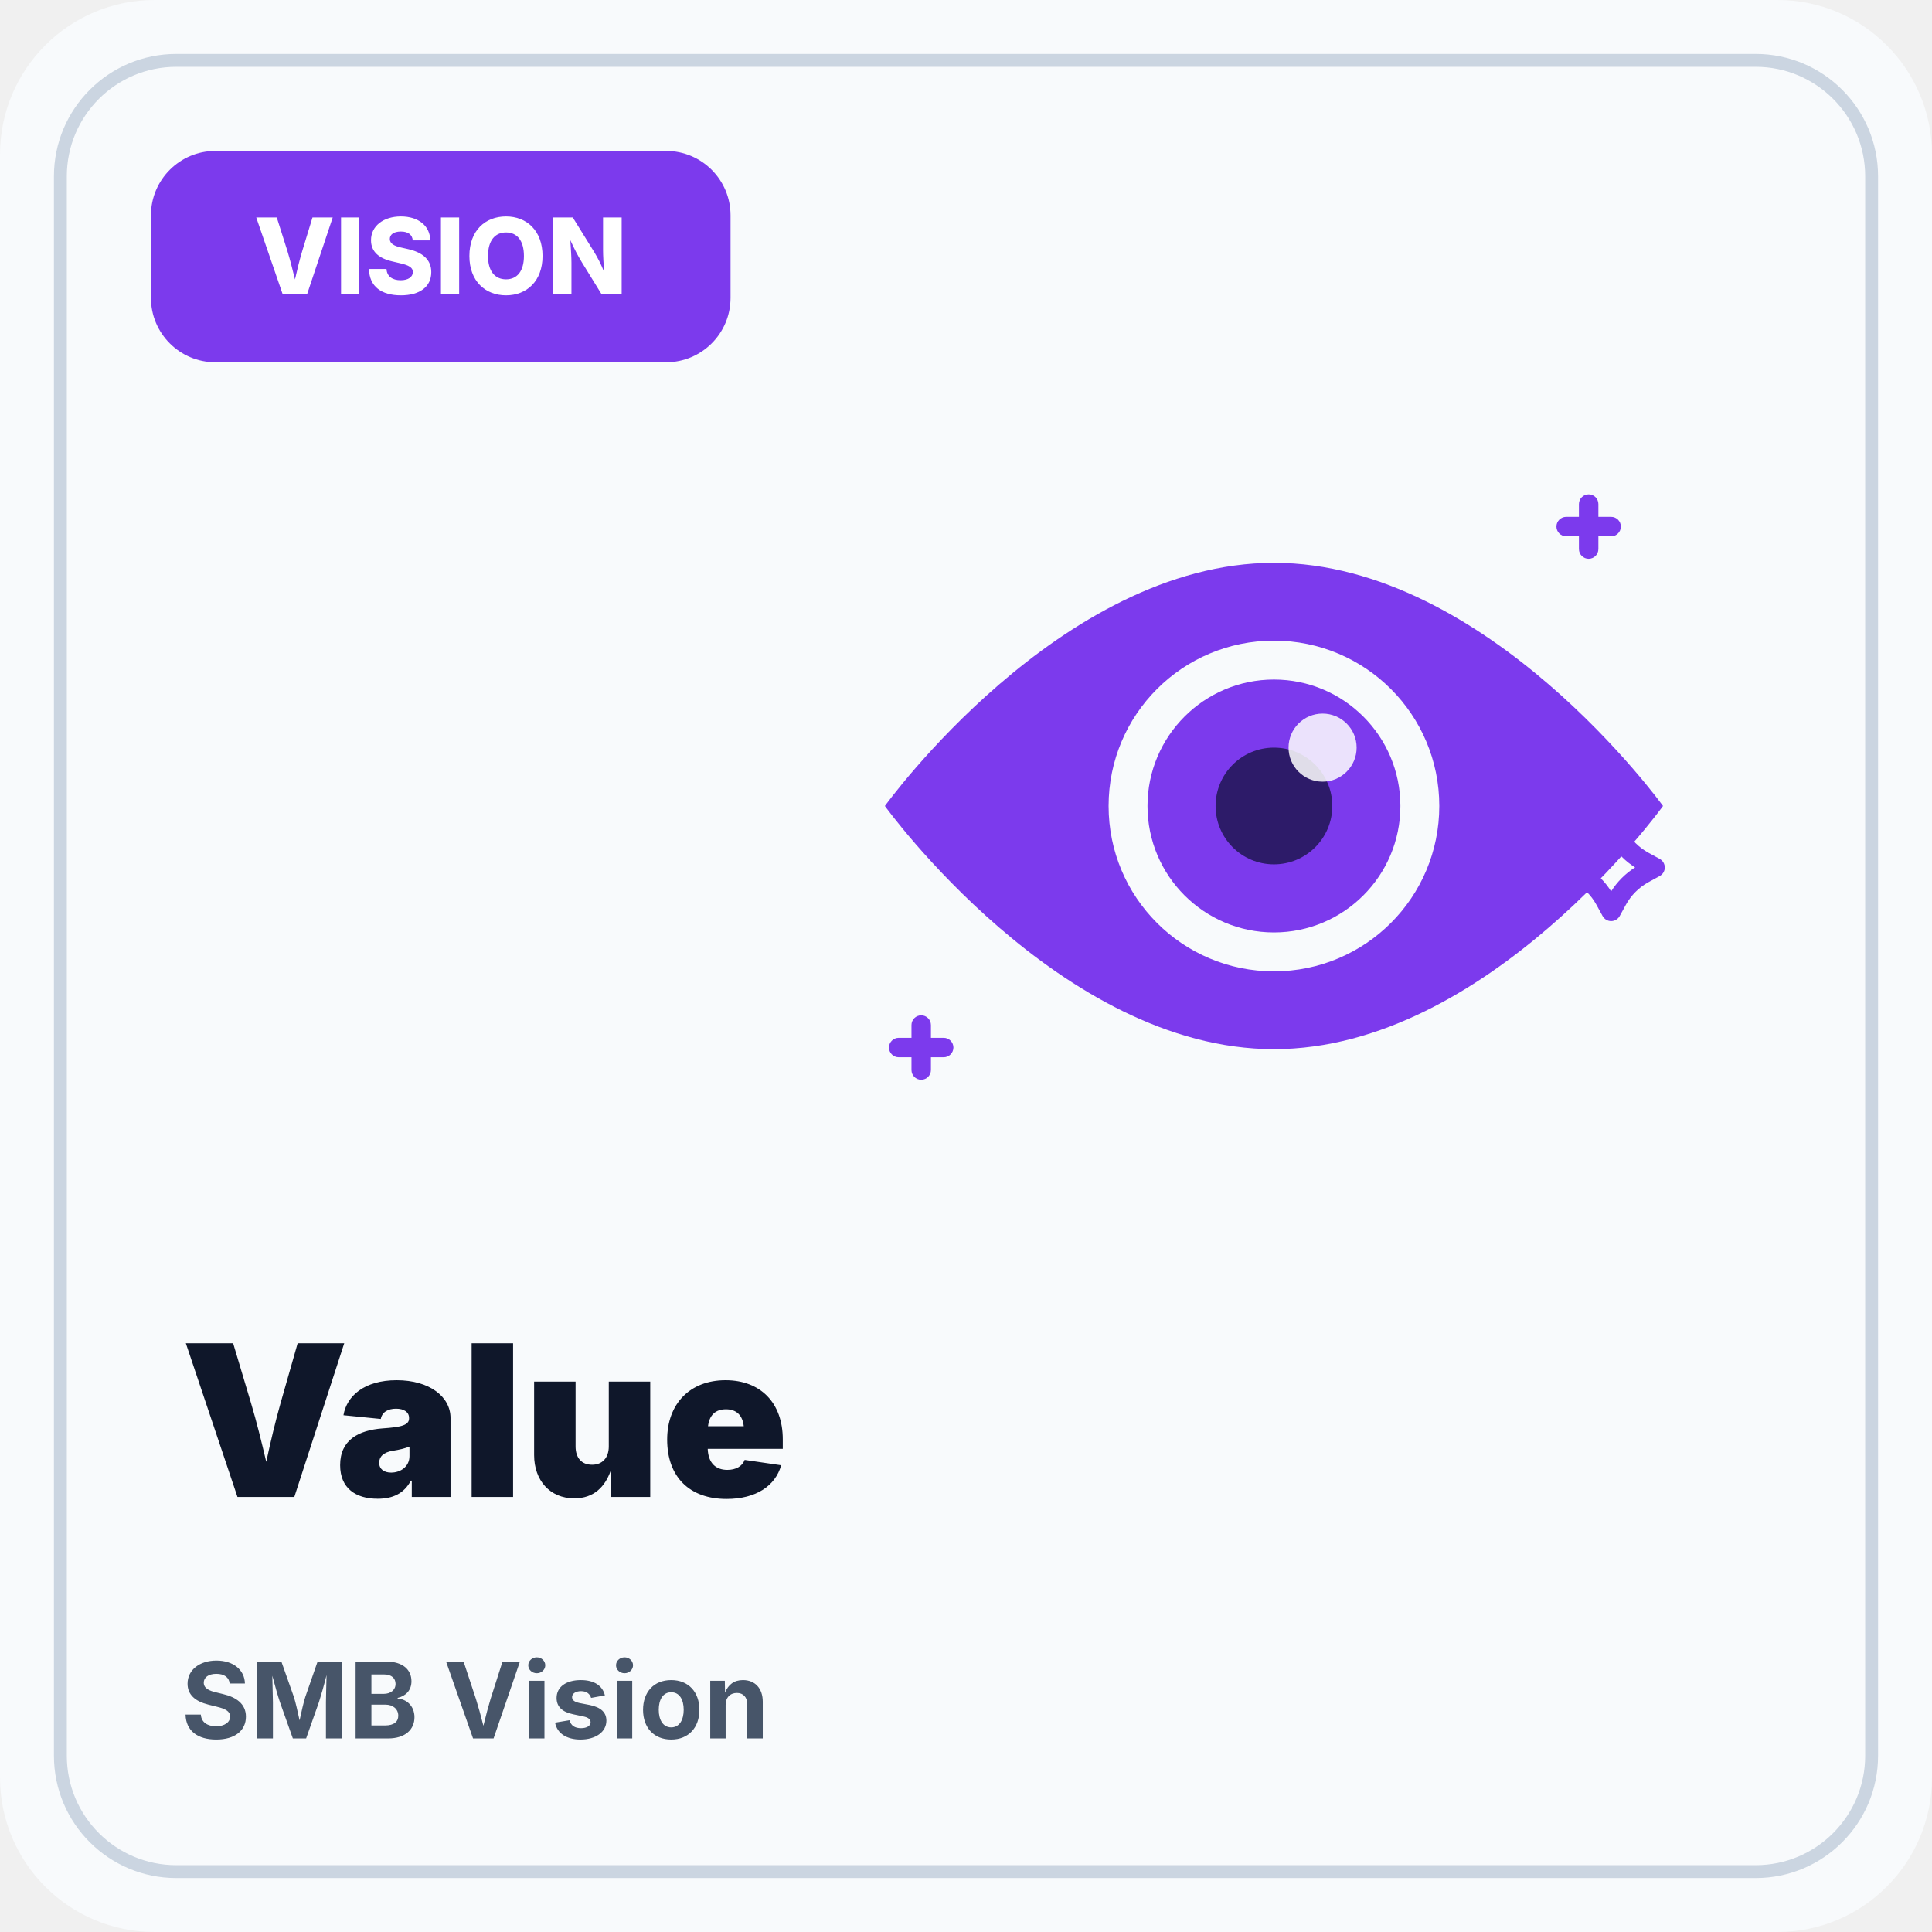
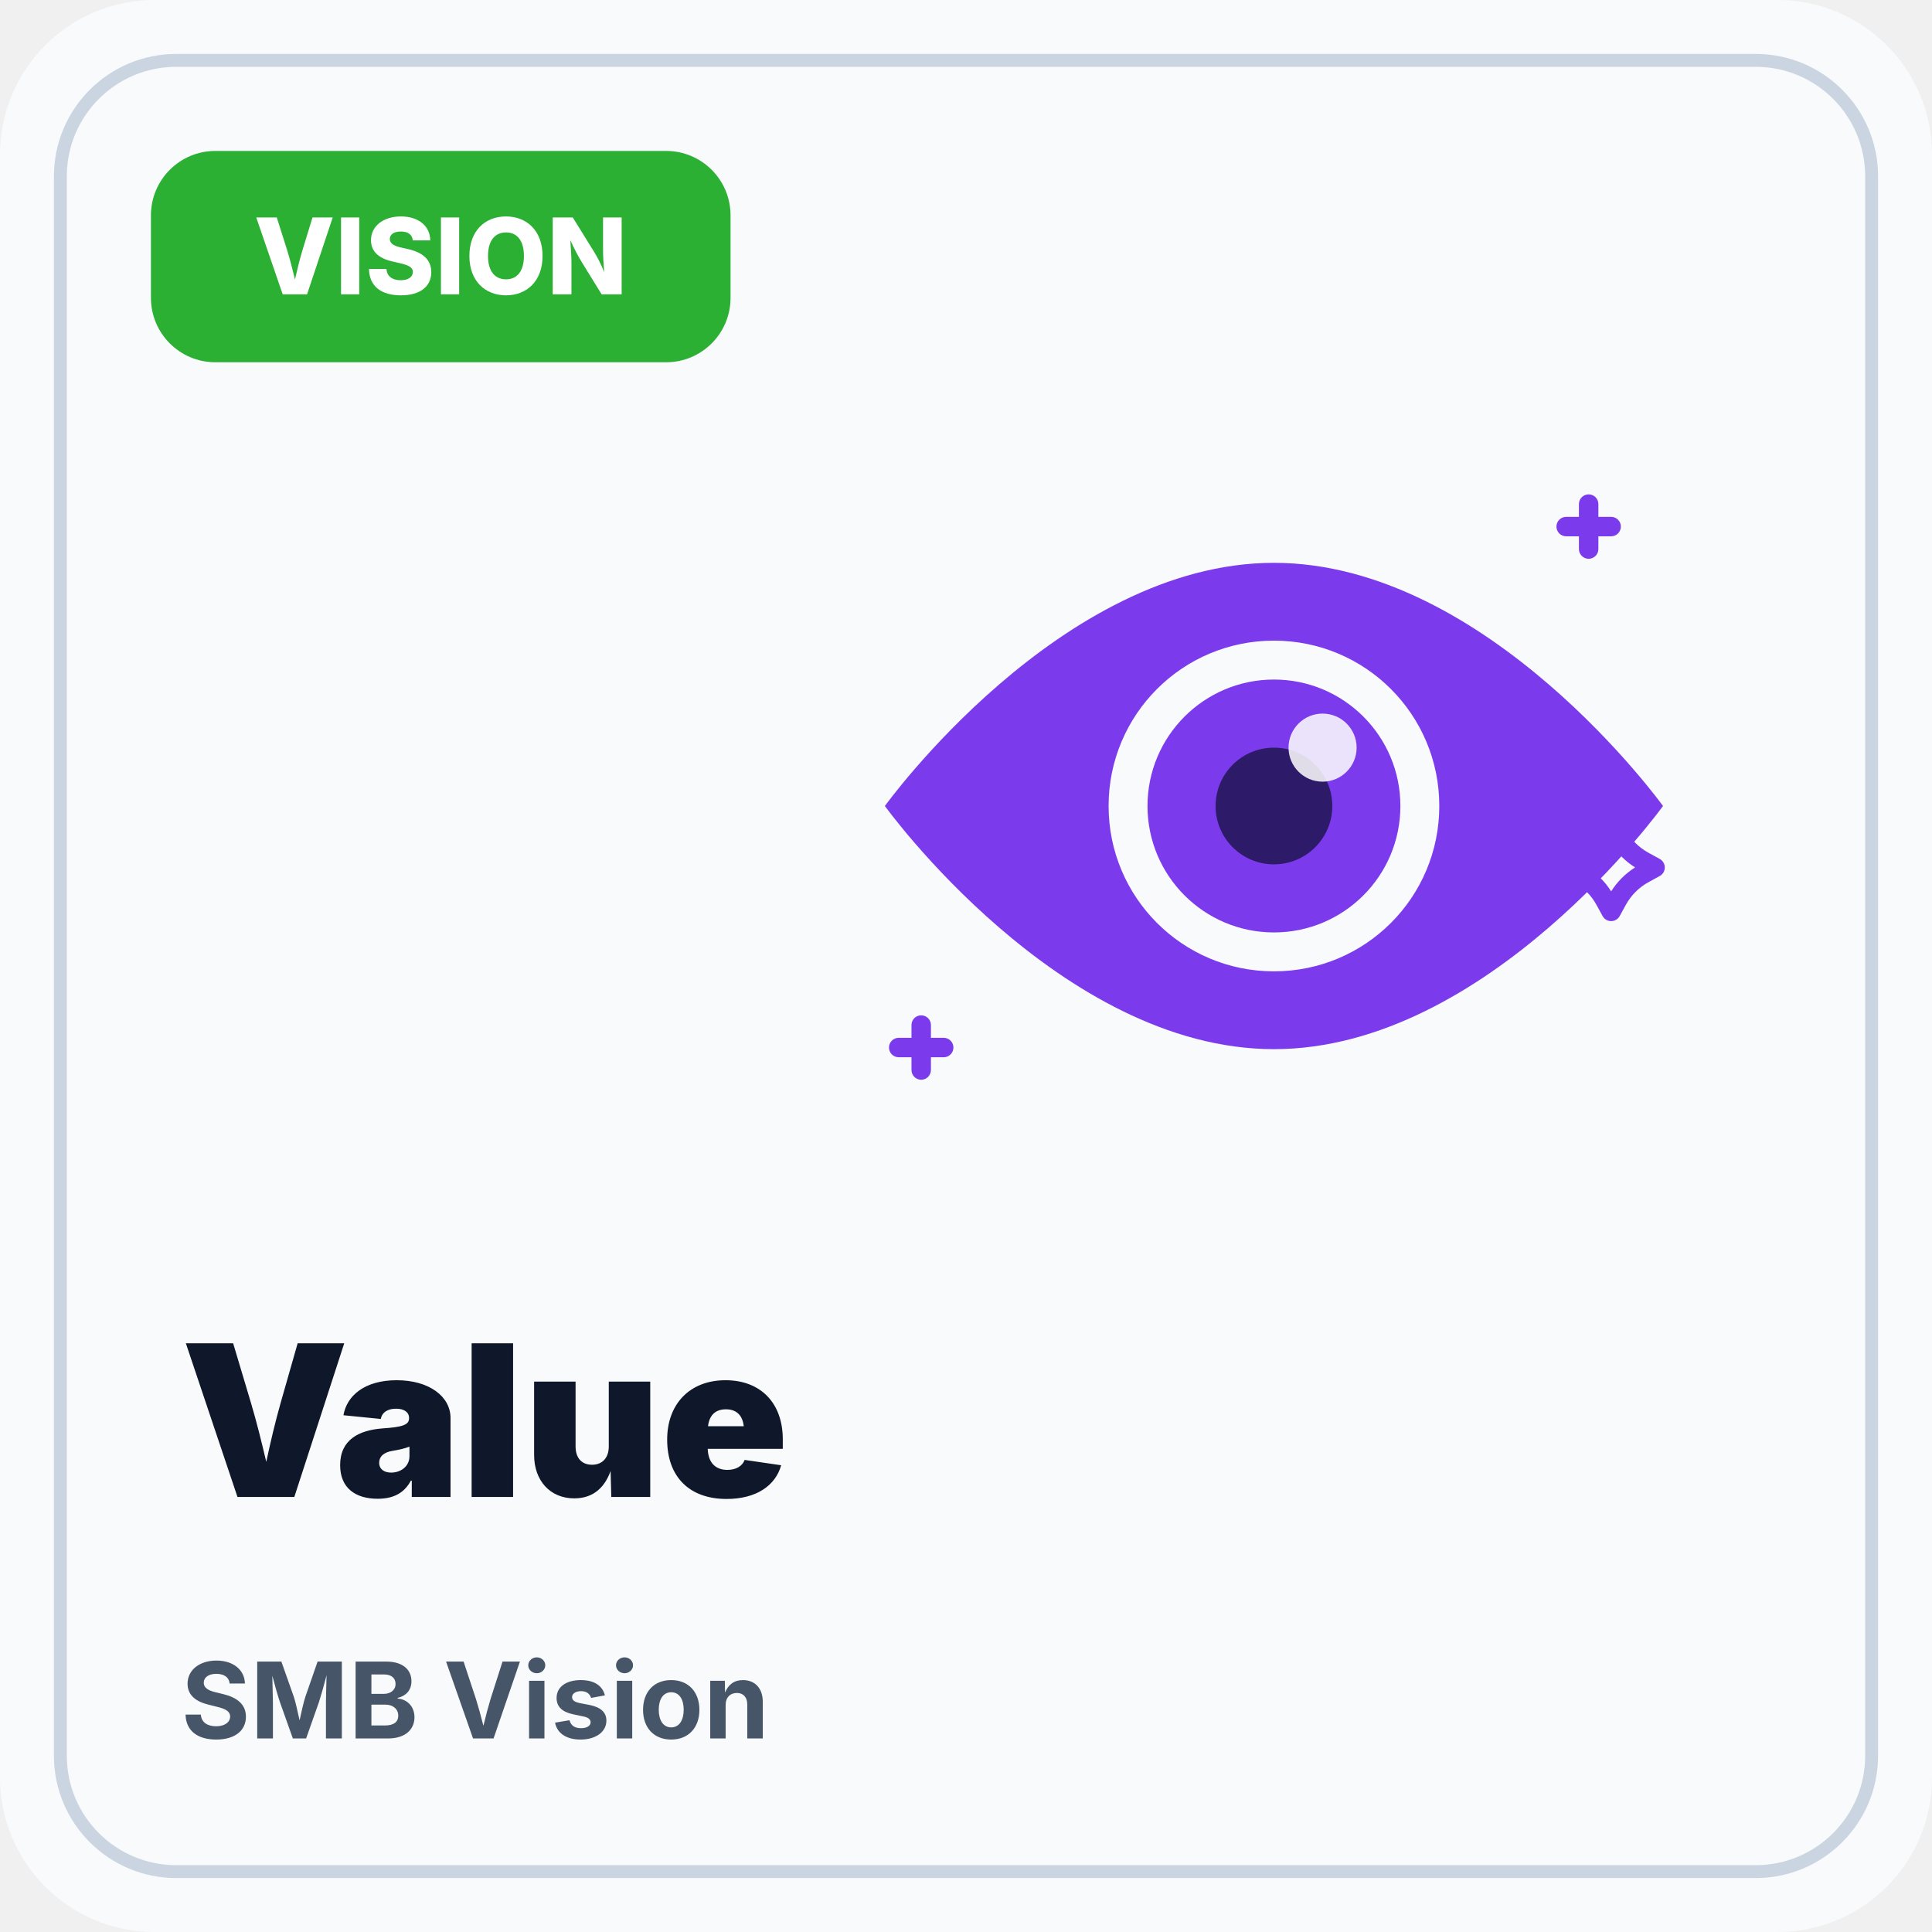
<svg xmlns="http://www.w3.org/2000/svg" viewBox="100 100 300 300">
  <defs>
    <symbol id="eyeIcon" viewBox="0 0 100 100">
      <path d="M50 25C28 25 10 50 10 50s18 25 40 25 40-25 40-25S72 25 50 25zm0 42c-9.4 0-17-7.6-17-17s7.6-17 17-17 17 7.6 17 17-7.6 17-17 17z" fill="#7C3AED" />
      <circle cx="50" cy="50" r="13" fill="#7C3AED" />
      <circle cx="50" cy="50" r="6" fill="#2D1B69" />
      <circle cx="55" cy="44" r="3.5" fill="#FFFFFF" opacity="0.85" />
      <path d="m82.355 17.961c-0.551 0-1 0.449-1 1v1.312h-1.312c-0.551 0-1 0.449-1 1 0 0.551 0.449 1 1 1h1.312v1.312c0 0.551 0.449 1 1 1s1-0.449 1-1v-1.312h1.312c0.551 0 1-0.449 1-1 0-0.551-0.449-1-1-1h-1.312v-1.312c0-0.555-0.449-1-1-1z" fill="#7C3AED" />
      <path d="m13.734 78.145c0.551 0 1-0.449 1-1v-1.312h1.312c0.551 0 1-0.449 1-1s-0.449-1-1-1h-1.312v-1.312c0-0.551-0.449-1-1-1s-1 0.449-1 1v1.312h-1.312c-0.551 0-1 0.449-1 1s0.449 1 1 1h1.312v1.312c0 0.551 0.449 1 1 1z" fill="#7C3AED" />
      <path d="m89.66 55.441-1.156-0.633c-0.984-0.539-1.789-1.344-2.328-2.328l-0.633-1.156c-0.352-0.641-1.402-0.641-1.754 0l-0.633 1.156c-0.539 0.984-1.344 1.789-2.328 2.328l-1.156 0.633c-0.32 0.176-0.52 0.512-0.52 0.879 0 0.363 0.199 0.703 0.52 0.879l1.156 0.633c0.984 0.539 1.789 1.344 2.328 2.328l0.633 1.156c0.176 0.32 0.512 0.52 0.879 0.52 0.363 0 0.703-0.199 0.879-0.52l0.633-1.156c0.539-0.984 1.344-1.789 2.328-2.328l1.156-0.633c0.32-0.176 0.52-0.512 0.52-0.879-0.004-0.367-0.203-0.703-0.523-0.879zm-4.992 3.336c-0.625-0.996-1.465-1.832-2.461-2.461 0.996-0.625 1.836-1.465 2.461-2.461 0.625 0.996 1.465 1.832 2.461 2.461-0.996 0.629-1.836 1.469-2.461 2.461z" fill="#7C3AED" />
    </symbol>
  </defs>
  <rect width="300" height="300" rx="24" fill="#F8FAFC" x="100" y="100" style="stroke-width: 1;" />
  <rect x="109.375" y="109.375" width="281.25" height="281.25" rx="18" fill="none" stroke="#CBD5E1" stroke-width="2" style="stroke-width: 2;" />
-   <rect x="123.438" y="123.438" width="90" height="32.813" rx="10" fill="#7C3AED" style="stroke-width: 1;" />
+   <rect x="123.438" y="123.438" width="90" height="32.813" rx="10" fill="#2BB034" style="stroke-width: 1;" />
  <text x="168.438" y="145.703" text-anchor="middle" font-size="14" font-weight="800" font-family="Inter, ui-sans-serif, system-ui, -apple-system, Segoe UI, Roboto, Arial" fill="#FFFFFF" style="white-space: pre; stroke-width: 1; font-size: 16.4px;">VISION</text>
  <use href="#eyeIcon" width="74" height="74" transform="matrix(2.040992, 0, 0, 2.040992, 222.3012, 149.6374)" style="" />
  <text x="128.125" y="332.448" font-size="28" font-weight="900" font-family="Inter, ui-sans-serif, system-ui, -apple-system, Segoe UI, Roboto, Arial" fill="#0F172A" style="white-space: pre; stroke-width: 1; font-size: 32.8px;">Value</text>
  <text x="128.125" y="369.948" font-size="14" font-weight="700" font-family="Inter, ui-sans-serif, system-ui, -apple-system, Segoe UI, Roboto, Arial" fill="#475569" style="white-space: pre; stroke-width: 1; font-size: 16.4px;">SMB Vision</text>
</svg>
